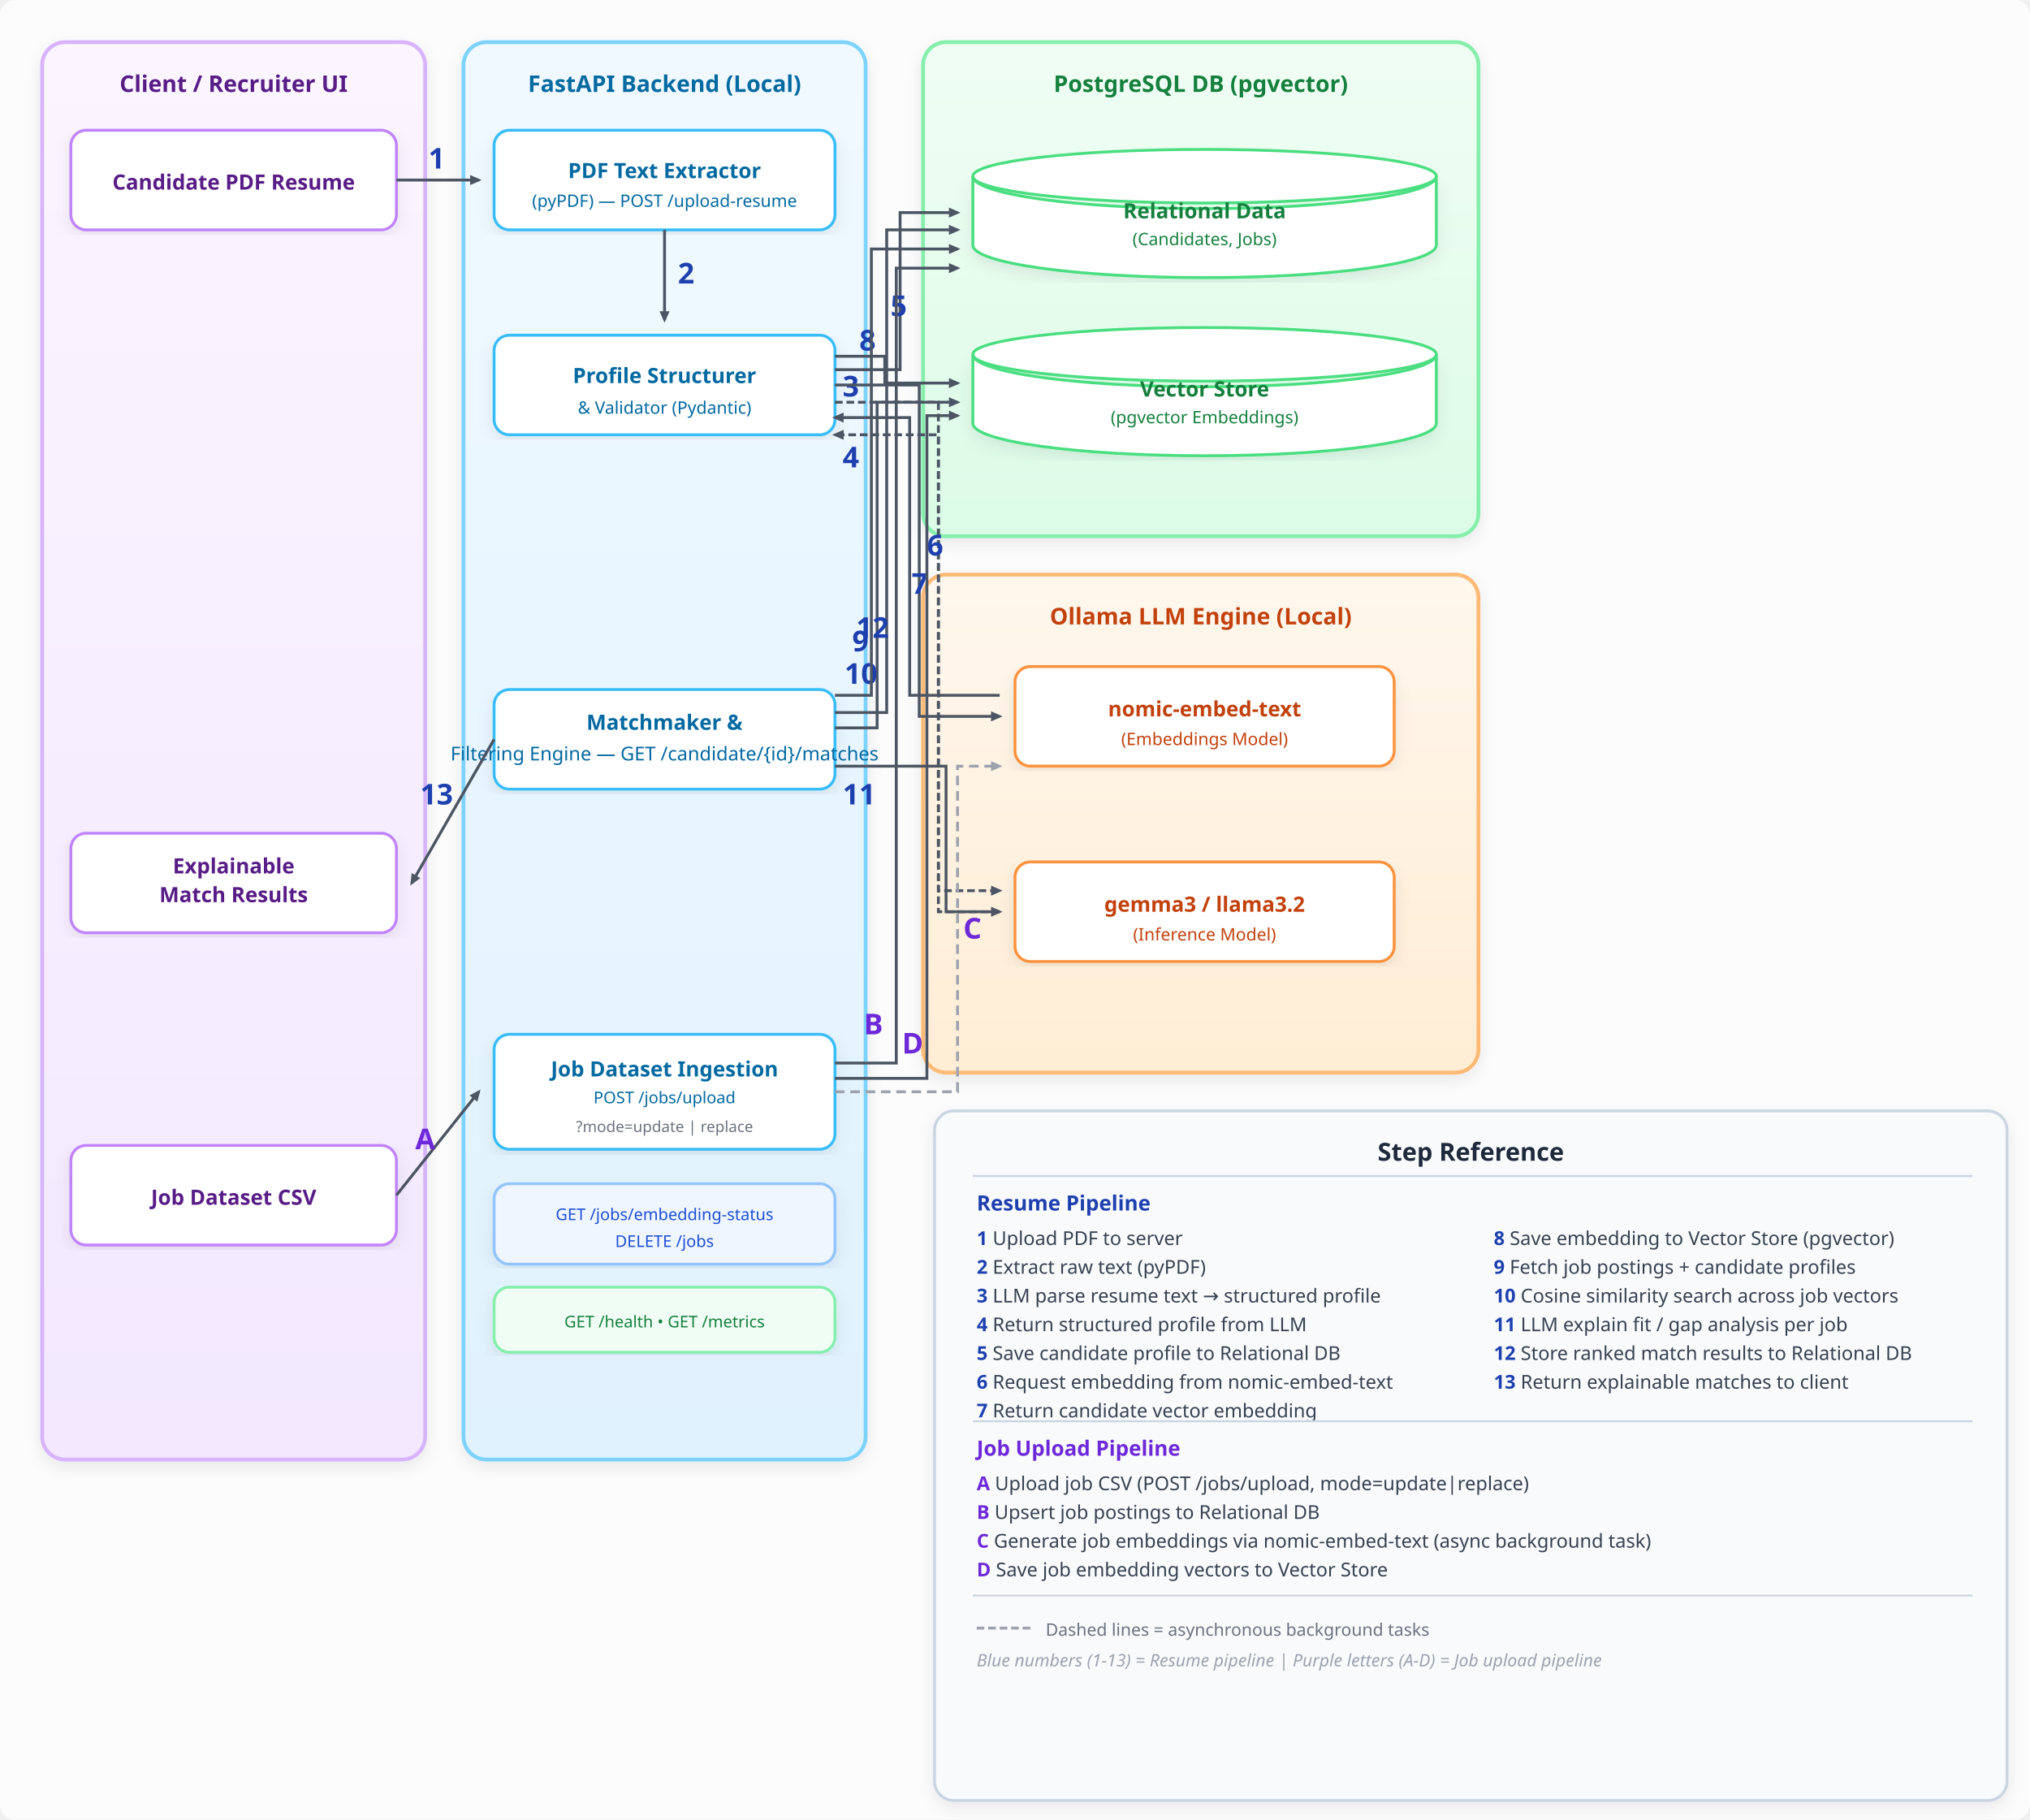
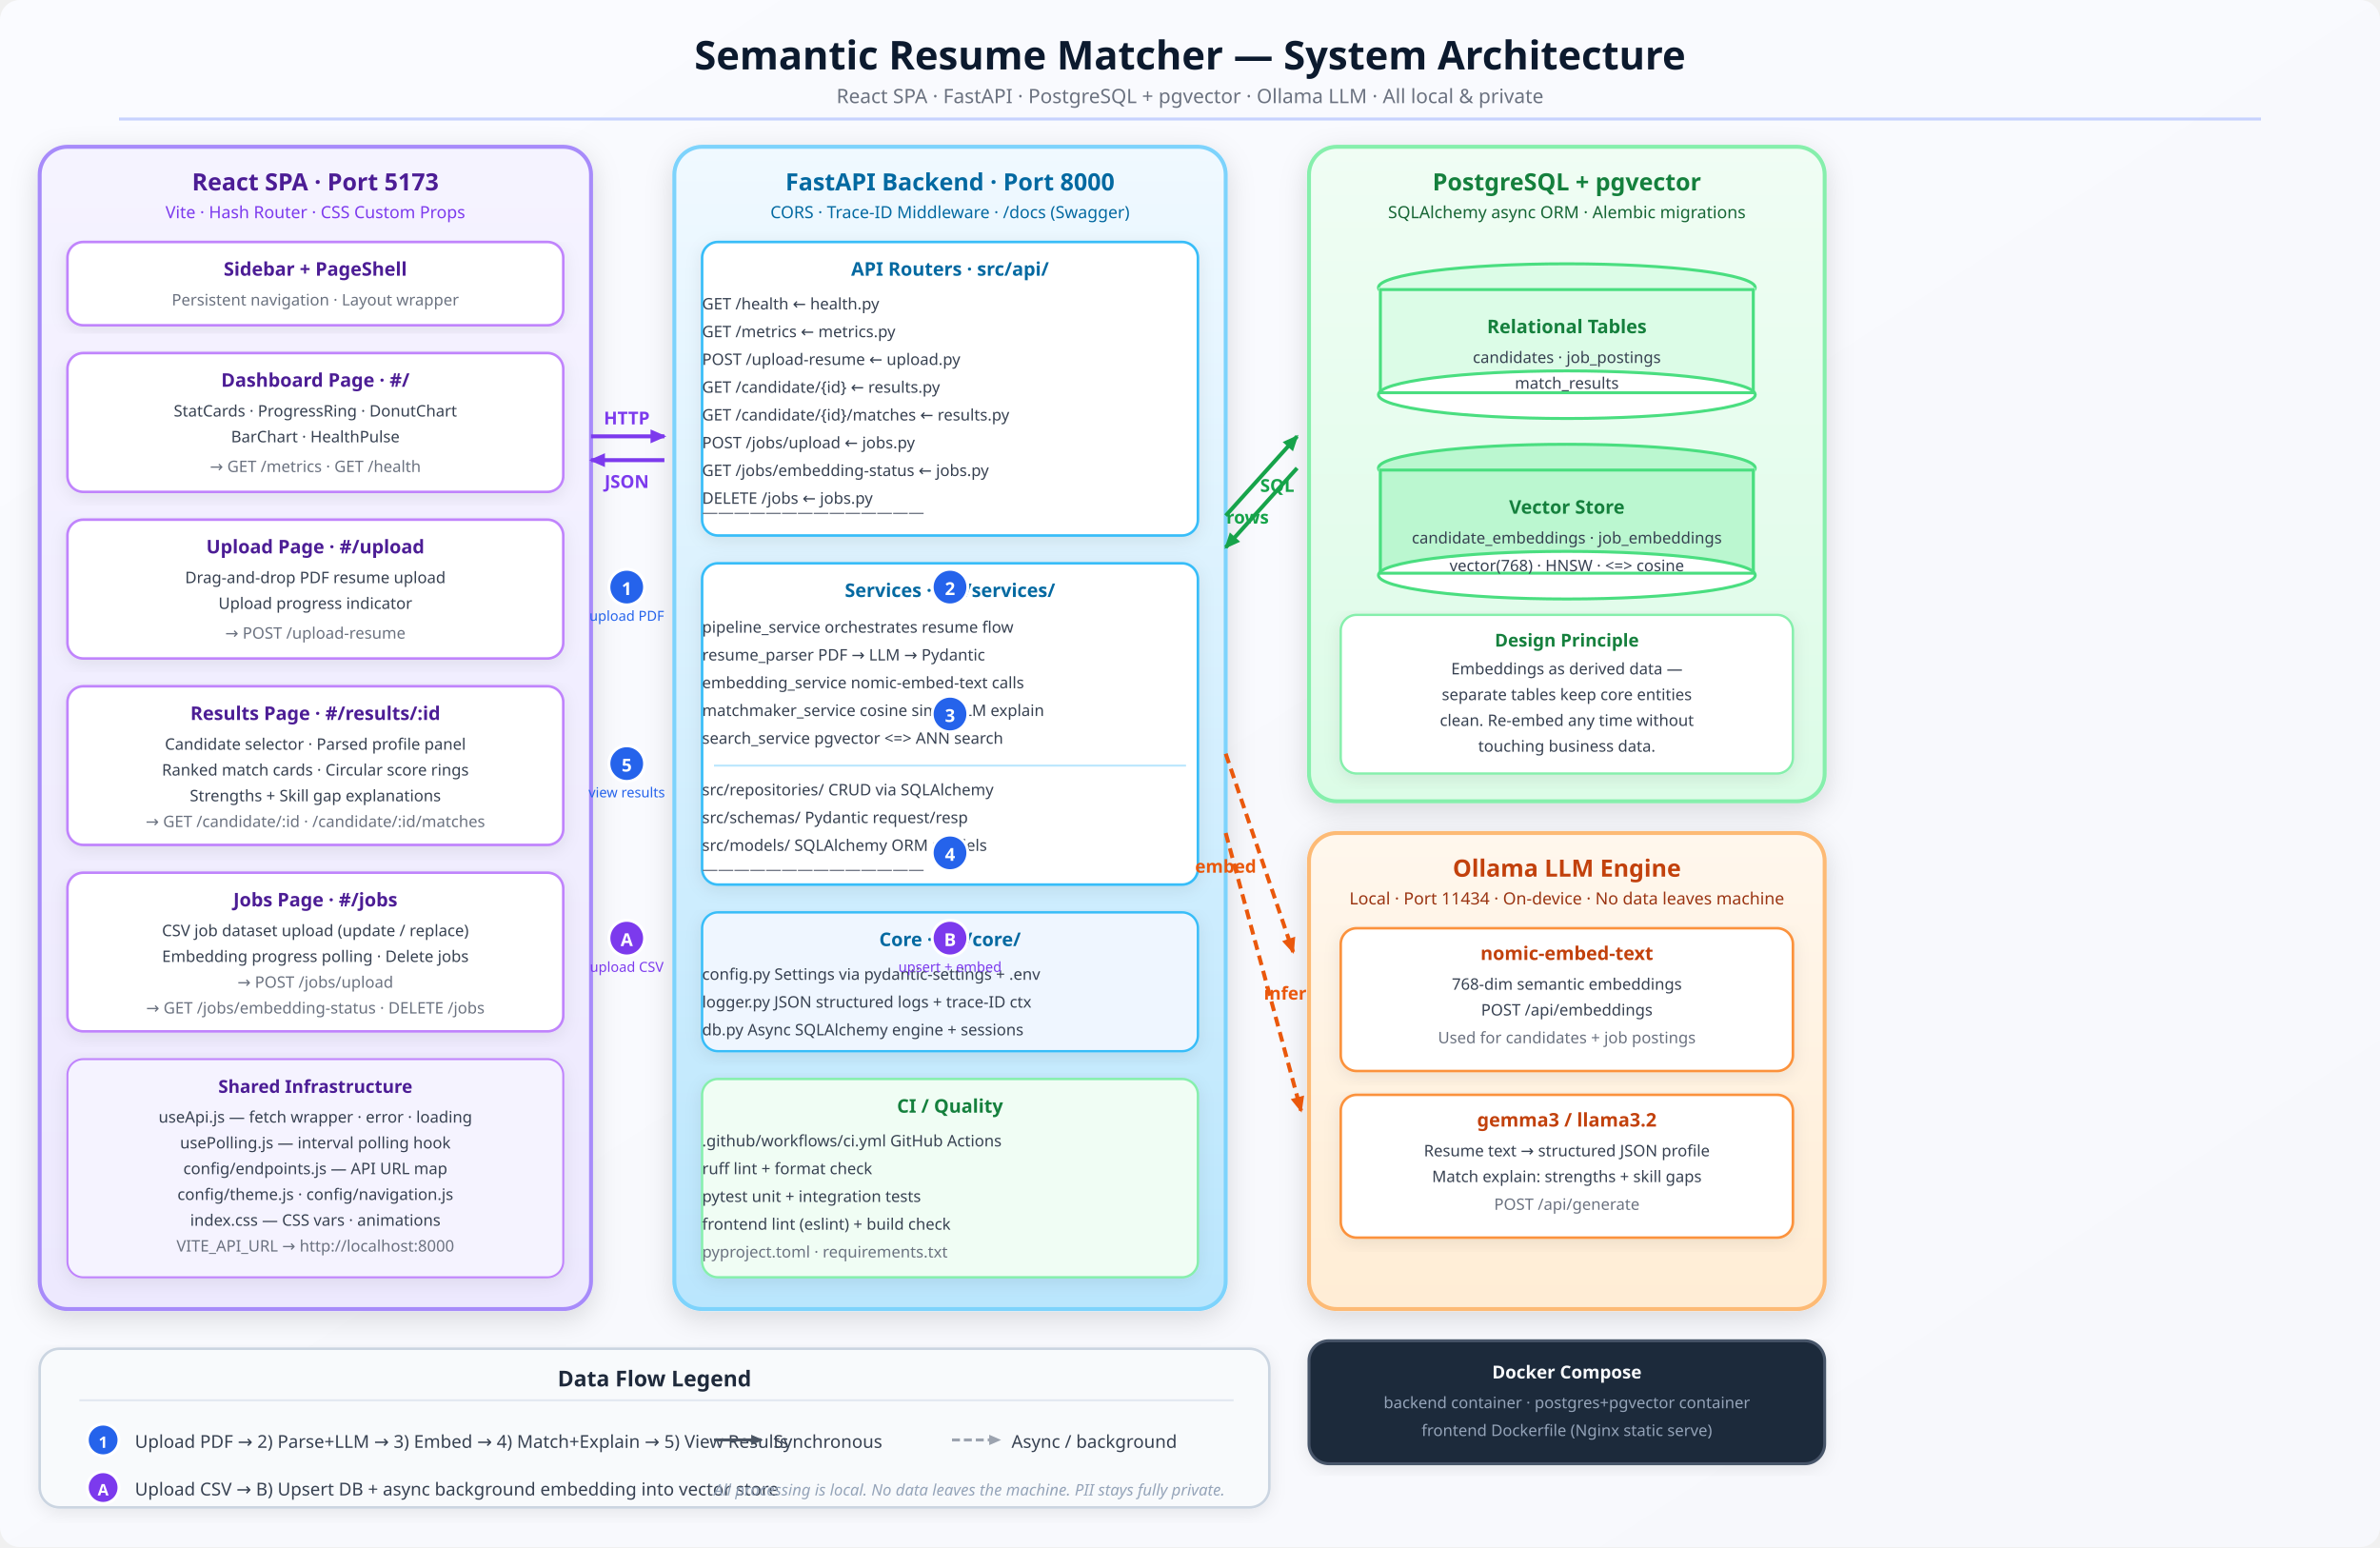
- <svg xmlns="http://www.w3.org/2000/svg" viewBox="0 0 1060 950" width="100%" height="100%">
+ <svg xmlns="http://www.w3.org/2000/svg" viewBox="0 0 1200 780" width="100%" height="100%">
  <defs>
-     <filter id="shadow" x="-5%" y="-5%" width="110%" height="110%">
-       <feDropShadow dx="0" dy="3" stdDeviation="4" flood-color="#000000" flood-opacity="0.08" />
+     <filter id="shadow" x="-5%" y="-5%" width="115%" height="115%">
+       <feDropShadow dx="0" dy="2" stdDeviation="4" flood-color="#000000" flood-opacity="0.08" />
    </filter>
-     <linearGradient id="gradient-client" x1="0" y1="0" x2="0" y2="1">
-       <stop offset="0%" stop-color="#FAF5FF" />
-       <stop offset="100%" stop-color="#F3E8FF" />
-     </linearGradient>
-     <linearGradient id="gradient-app" x1="0" y1="0" x2="0" y2="1">
+     <filter id="shadow-lg" x="-8%" y="-8%" width="120%" height="120%">
+       <feDropShadow dx="0" dy="4" stdDeviation="7" flood-color="#000000" flood-opacity="0.13" />
+     </filter>
+     <linearGradient id="grad-fe" x1="0" y1="0" x2="0" y2="1">
+       <stop offset="0%" stop-color="#F5F3FF" />
+       <stop offset="100%" stop-color="#EDE9FE" />
+     </linearGradient>
+     <linearGradient id="grad-be" x1="0" y1="0" x2="0" y2="1">
      <stop offset="0%" stop-color="#F0F9FF" />
-       <stop offset="100%" stop-color="#E0F2FE" />
-     </linearGradient>
-     <linearGradient id="gradient-db" x1="0" y1="0" x2="0" y2="1">
+       <stop offset="100%" stop-color="#BAE6FD" />
+     </linearGradient>
+     <linearGradient id="grad-db" x1="0" y1="0" x2="0" y2="1">
      <stop offset="0%" stop-color="#F0FDF4" />
      <stop offset="100%" stop-color="#DCFCE7" />
    </linearGradient>
-     <linearGradient id="gradient-ai" x1="0" y1="0" x2="0" y2="1">
+     <linearGradient id="grad-llm" x1="0" y1="0" x2="0" y2="1">
      <stop offset="0%" stop-color="#FFF7ED" />
      <stop offset="100%" stop-color="#FFEDD5" />
    </linearGradient>
-     <marker id="arrow" viewBox="0 0 10 10" refX="6" refY="5" markerWidth="5" markerHeight="5" orient="auto-start-reverse">
+     <linearGradient id="grad-ci" x1="0" y1="0" x2="0" y2="1">
+       <stop offset="0%" stop-color="#F8FAFC" />
+       <stop offset="100%" stop-color="#F1F5F9" />
+     </linearGradient>
+     <linearGradient id="grad-bg" x1="0" y1="0" x2="1" y2="1">
+       <stop offset="0%" stop-color="#FAFBFF" />
+       <stop offset="100%" stop-color="#F7F8FC" />
+     </linearGradient>
+     <marker id="arrow" viewBox="0 0 10 10" refX="7" refY="5" markerWidth="5" markerHeight="5" orient="auto-start-reverse">
      <path d="M 0 1.5 L 8 5 L 0 8.5 z" fill="#4B5563" />
    </marker>
-     <marker id="arrow-dashed" viewBox="0 0 10 10" refX="6" refY="5" markerWidth="5" markerHeight="5" orient="auto-start-reverse">
+     <marker id="arrow-purple" viewBox="0 0 10 10" refX="7" refY="5" markerWidth="5" markerHeight="5" orient="auto-start-reverse">
+       <path d="M 0 1.5 L 8 5 L 0 8.5 z" fill="#7C3AED" />
+     </marker>
+     <marker id="arrow-blue" viewBox="0 0 10 10" refX="7" refY="5" markerWidth="5" markerHeight="5" orient="auto-start-reverse">
+       <path d="M 0 1.5 L 8 5 L 0 8.5 z" fill="#2563EB" />
+     </marker>
+     <marker id="arrow-green" viewBox="0 0 10 10" refX="7" refY="5" markerWidth="5" markerHeight="5" orient="auto-start-reverse">
+       <path d="M 0 1.5 L 8 5 L 0 8.5 z" fill="#16A34A" />
+     </marker>
+     <marker id="arrow-orange" viewBox="0 0 10 10" refX="7" refY="5" markerWidth="5" markerHeight="5" orient="auto-start-reverse">
+       <path d="M 0 1.5 L 8 5 L 0 8.5 z" fill="#EA580C" />
+     </marker>
+     <marker id="arrow-dashed" viewBox="0 0 10 10" refX="7" refY="5" markerWidth="5" markerHeight="5" orient="auto-start-reverse">
      <path d="M 0 1.5 L 8 5 L 0 8.5 z" fill="#9CA3AF" />
    </marker>
  </defs>
-   <rect width="1060" height="950" fill="#FCFCFD" rx="8" />
-   <rect x="22" y="22" width="200" height="740" rx="12" fill="url(#gradient-client)" stroke="#D8B4FE" stroke-width="2" filter="url(#shadow)" />
-   <text x="122" y="48" text-anchor="middle" font-family="system-ui,sans-serif" font-size="12" font-weight="bold" fill="#581C87">Client / Recruiter UI</text>
-   <rect x="37" y="68" width="170" height="52" rx="8" fill="#FFFFFF" stroke="#C084FC" stroke-width="1.5" filter="url(#shadow)" />
-   <text x="122" y="99" text-anchor="middle" font-family="system-ui,sans-serif" font-size="11" font-weight="bold" fill="#581C87">Candidate PDF Resume</text>
-   <rect x="37" y="435" width="170" height="52" rx="8" fill="#FFFFFF" stroke="#C084FC" stroke-width="1.5" filter="url(#shadow)" />
-   <text x="122" y="456" text-anchor="middle" font-family="system-ui,sans-serif" font-size="11" font-weight="bold" fill="#581C87">Explainable</text>
-   <text x="122" y="471" text-anchor="middle" font-family="system-ui,sans-serif" font-size="11" font-weight="bold" fill="#581C87">Match Results</text>
-   <rect x="37" y="598" width="170" height="52" rx="8" fill="#FFFFFF" stroke="#C084FC" stroke-width="1.5" filter="url(#shadow)" />
-   <text x="122" y="629" text-anchor="middle" font-family="system-ui,sans-serif" font-size="11" font-weight="bold" fill="#581C87">Job Dataset CSV</text>
-   <rect x="242" y="22" width="210" height="740" rx="12" fill="url(#gradient-app)" stroke="#7DD3FC" stroke-width="2" filter="url(#shadow)" />
-   <text x="347" y="48" text-anchor="middle" font-family="system-ui,sans-serif" font-size="12" font-weight="bold" fill="#0369A1">FastAPI Backend (Local)</text>
-   <rect x="258" y="68" width="178" height="52" rx="8" fill="#FFFFFF" stroke="#38BDF8" stroke-width="1.5" filter="url(#shadow)" />
-   <text x="347" y="93" text-anchor="middle" font-family="system-ui,sans-serif" font-size="11" font-weight="bold" fill="#0369A1">PDF Text Extractor</text>
-   <text x="347" y="108" text-anchor="middle" font-family="system-ui,sans-serif" font-size="9" fill="#0369A1">(pyPDF)  —  POST /upload-resume</text>
-   <rect x="258" y="175" width="178" height="52" rx="8" fill="#FFFFFF" stroke="#38BDF8" stroke-width="1.5" filter="url(#shadow)" />
-   <text x="347" y="200" text-anchor="middle" font-family="system-ui,sans-serif" font-size="11" font-weight="bold" fill="#0369A1">Profile Structurer</text>
-   <text x="347" y="216" text-anchor="middle" font-family="system-ui,sans-serif" font-size="9" fill="#0369A1">&amp; Validator (Pydantic)</text>
-   <rect x="258" y="360" width="178" height="52" rx="8" fill="#FFFFFF" stroke="#38BDF8" stroke-width="1.5" filter="url(#shadow)" />
-   <text x="347" y="381" text-anchor="middle" font-family="system-ui,sans-serif" font-size="11" font-weight="bold" fill="#0369A1">Matchmaker &amp;</text>
-   <text x="347" y="397" text-anchor="middle" font-family="system-ui,sans-serif" font-size="10" fill="#0369A1">Filtering Engine  —  GET /candidate/{id}/matches</text>
-   <rect x="258" y="540" width="178" height="60" rx="8" fill="#FFFFFF" stroke="#38BDF8" stroke-width="1.5" filter="url(#shadow)" />
-   <text x="347" y="562" text-anchor="middle" font-family="system-ui,sans-serif" font-size="11" font-weight="bold" fill="#0369A1">Job Dataset Ingestion</text>
-   <text x="347" y="576" text-anchor="middle" font-family="system-ui,sans-serif" font-size="8.5" fill="#0369A1">POST /jobs/upload</text>
-   <text x="347" y="591" text-anchor="middle" font-family="system-ui,sans-serif" font-size="8" fill="#6B7280">?mode=update | replace</text>
-   <rect x="258" y="618" width="178" height="42" rx="8" fill="#EFF6FF" stroke="#93C5FD" stroke-width="1.5" filter="url(#shadow)" />
-   <text x="347" y="637" text-anchor="middle" font-family="system-ui,sans-serif" font-size="8.5" fill="#1D4ED8">GET /jobs/embedding-status</text>
-   <text x="347" y="651" text-anchor="middle" font-family="system-ui,sans-serif" font-size="8.5" fill="#1D4ED8">DELETE /jobs</text>
-   <rect x="258" y="672" width="178" height="34" rx="8" fill="#F0FDF4" stroke="#86EFAC" stroke-width="1.5" filter="url(#shadow)" />
-   <text x="347" y="693" text-anchor="middle" font-family="system-ui,sans-serif" font-size="8.5" fill="#15803D">GET /health  •  GET /metrics</text>
-   <rect x="482" y="22" width="290" height="258" rx="12" fill="url(#gradient-db)" stroke="#86EFAC" stroke-width="2" filter="url(#shadow)" />
-   <text x="627" y="48" text-anchor="middle" font-family="system-ui,sans-serif" font-size="12" font-weight="bold" fill="#15803D">PostgreSQL DB (pgvector)</text>
-   <path d="M508,92 A100,14 0 0,0 750,92 L750,128 A100,14 0 0,1 508,128 Z" fill="#FFFFFF" stroke="#4ADE80" stroke-width="1.5" filter="url(#shadow)" />
-   <ellipse cx="629" cy="92" rx="121" ry="14" fill="#FFFFFF" stroke="#4ADE80" stroke-width="1.5" />
-   <text x="629" y="114" text-anchor="middle" font-family="system-ui,sans-serif" font-size="11" font-weight="bold" fill="#15803D">Relational Data</text>
-   <text x="629" y="128" text-anchor="middle" font-family="system-ui,sans-serif" font-size="9" fill="#15803D">(Candidates, Jobs)</text>
-   <path d="M508,185 A100,14 0 0,0 750,185 L750,221 A100,14 0 0,1 508,221 Z" fill="#FFFFFF" stroke="#4ADE80" stroke-width="1.5" filter="url(#shadow)" />
-   <ellipse cx="629" cy="185" rx="121" ry="14" fill="#FFFFFF" stroke="#4ADE80" stroke-width="1.5" />
-   <text x="629" y="207" text-anchor="middle" font-family="system-ui,sans-serif" font-size="11" font-weight="bold" fill="#15803D">Vector Store</text>
-   <text x="629" y="221" text-anchor="middle" font-family="system-ui,sans-serif" font-size="9" fill="#15803D">(pgvector Embeddings)</text>
-   <rect x="482" y="300" width="290" height="260" rx="12" fill="url(#gradient-ai)" stroke="#FDBA74" stroke-width="2" filter="url(#shadow)" />
-   <text x="627" y="326" text-anchor="middle" font-family="system-ui,sans-serif" font-size="12" font-weight="bold" fill="#C2410C">Ollama LLM Engine (Local)</text>
-   <rect x="530" y="348" width="198" height="52" rx="8" fill="#FFFFFF" stroke="#FB923C" stroke-width="1.5" filter="url(#shadow)" />
-   <text x="629" y="374" text-anchor="middle" font-family="system-ui,sans-serif" font-size="11" font-weight="bold" fill="#C2410C">nomic-embed-text</text>
-   <text x="629" y="389" text-anchor="middle" font-family="system-ui,sans-serif" font-size="9" fill="#C2410C">(Embeddings Model)</text>
-   <rect x="530" y="450" width="198" height="52" rx="8" fill="#FFFFFF" stroke="#FB923C" stroke-width="1.5" filter="url(#shadow)" />
-   <text x="629" y="476" text-anchor="middle" font-family="system-ui,sans-serif" font-size="11" font-weight="bold" fill="#C2410C">gemma3 / llama3.2</text>
-   <text x="629" y="491" text-anchor="middle" font-family="system-ui,sans-serif" font-size="9" fill="#C2410C">(Inference Model)</text>
-   <path d="M207,94 L250,94" fill="none" stroke="#4B5563" stroke-width="1.5" marker-end="url(#arrow)" />
-   <text x="228" y="88" text-anchor="middle" font-family="system-ui,sans-serif" font-size="15" font-weight="bold" fill="#1E40AF">1</text>
-   <path d="M347,120 L347,167" fill="none" stroke="#4B5563" stroke-width="1.5" marker-end="url(#arrow)" />
-   <text x="354" y="148" text-anchor="start" font-family="system-ui,sans-serif" font-size="15" font-weight="bold" fill="#1E40AF">2</text>
-   <path d="M436,210 L490,210 L490,465 L522,465" fill="none" stroke="#4B5563" stroke-width="1.5" stroke-dasharray="4,2" marker-end="url(#arrow)" />
-   <text x="440" y="207" text-anchor="start" font-family="system-ui,sans-serif" font-size="15" font-weight="bold" fill="#1E40AF">3</text>
-   <path d="M522,476 L490,476 L490,227 L436,227" fill="none" stroke="#4B5563" stroke-width="1.5" stroke-dasharray="4,2" marker-end="url(#arrow)" />
-   <text x="440" y="244" text-anchor="start" font-family="system-ui,sans-serif" font-size="15" font-weight="bold" fill="#1E40AF">4</text>
-   <path d="M436,193 L470,193 L470,111 L500,111" fill="none" stroke="#4B5563" stroke-width="1.5" marker-end="url(#arrow)" />
-   <text x="465" y="165" text-anchor="start" font-family="system-ui,sans-serif" font-size="15" font-weight="bold" fill="#1E40AF">5</text>
-   <path d="M436,201 L480,201 L480,374 L522,374" fill="none" stroke="#4B5563" stroke-width="1.5" marker-end="url(#arrow)" />
-   <text x="484" y="290" text-anchor="start" font-family="system-ui,sans-serif" font-size="15" font-weight="bold" fill="#1E40AF">6</text>
-   <path d="M522,363 L475,363 L475,218 L436,218" fill="none" stroke="#4B5563" stroke-width="1.5" marker-end="url(#arrow)" />
-   <text x="476" y="310" text-anchor="start" font-family="system-ui,sans-serif" font-size="15" font-weight="bold" fill="#1E40AF">7</text>
-   <path d="M436,186 L462,186 L462,200 L500,200" fill="none" stroke="#4B5563" stroke-width="1.5" marker-end="url(#arrow)" />
-   <text x="453" y="183" text-anchor="middle" font-family="system-ui,sans-serif" font-size="15" font-weight="bold" fill="#1E40AF">8</text>
-   <path d="M436,372 L463,372 L463,120 L500,120" fill="none" stroke="#4B5563" stroke-width="1.5" marker-end="url(#arrow)" />
-   <text x="445" y="340" text-anchor="start" font-family="system-ui,sans-serif" font-size="15" font-weight="bold" fill="#1E40AF">9</text>
-   <path d="M436,380 L458,380 L458,210 L500,210" fill="none" stroke="#4B5563" stroke-width="1.5" marker-end="url(#arrow)" />
-   <text x="441" y="357" text-anchor="start" font-family="system-ui,sans-serif" font-size="15" font-weight="bold" fill="#1E40AF">10</text>
-   <path d="M436,400 L494,400 L494,476 L522,476" fill="none" stroke="#4B5563" stroke-width="1.5" marker-end="url(#arrow)" />
-   <text x="440" y="420" text-anchor="start" font-family="system-ui,sans-serif" font-size="15" font-weight="bold" fill="#1E40AF">11</text>
-   <path d="M436,363 L455,363 L455,130 L500,130" fill="none" stroke="#4B5563" stroke-width="1.5" marker-end="url(#arrow)" />
-   <text x="447" y="333" text-anchor="start" font-family="system-ui,sans-serif" font-size="15" font-weight="bold" fill="#1E40AF">12</text>
-   <path d="M258,386 L215,461" fill="none" stroke="#4B5563" stroke-width="1.5" marker-end="url(#arrow)" />
-   <text x="228" y="420" text-anchor="middle" font-family="system-ui,sans-serif" font-size="15" font-weight="bold" fill="#1E40AF">13</text>
-   <path d="M207,624 L250,570" fill="none" stroke="#4B5563" stroke-width="1.5" marker-end="url(#arrow)" />
-   <text x="222" y="600" text-anchor="middle" font-family="system-ui,sans-serif" font-size="15" font-weight="bold" fill="#6D28D9">A</text>
-   <path d="M436,555 L468,555 L468,140 L500,140" fill="none" stroke="#4B5563" stroke-width="1.5" marker-end="url(#arrow)" />
-   <text x="451" y="540" text-anchor="start" font-family="system-ui,sans-serif" font-size="15" font-weight="bold" fill="#6D28D9">B</text>
-   <path d="M436,570 L500,570 L500,400 L522,400" fill="none" stroke="#9CA3AF" stroke-width="1.5" stroke-dasharray="5,3" marker-end="url(#arrow-dashed)" />
-   <text x="503" y="490" text-anchor="start" font-family="system-ui,sans-serif" font-size="15" font-weight="bold" fill="#6D28D9">C</text>
-   <path d="M436,563 L484,563 L484,217 L500,217" fill="none" stroke="#4B5563" stroke-width="1.5" marker-end="url(#arrow)" />
-   <text x="471" y="550" text-anchor="start" font-family="system-ui,sans-serif" font-size="15" font-weight="bold" fill="#6D28D9">D</text>
-   <rect x="488" y="580" width="560" height="360" rx="10" fill="#F8FAFC" stroke="#CBD5E1" stroke-width="1.5" filter="url(#shadow)" />
-   <text x="768" y="606" text-anchor="middle" font-family="system-ui,sans-serif" font-size="13" font-weight="bold" fill="#1E293B">Step Reference</text>
-   <line x1="508" y1="614" x2="1030" y2="614" stroke="#CBD5E1" stroke-width="1" />
-   <text x="510" y="632" font-family="system-ui,sans-serif" font-size="11" font-weight="bold" fill="#1E40AF">Resume Pipeline</text>
-   <text x="510" y="650" font-family="system-ui,sans-serif" font-size="10" fill="#374151">
-     <tspan font-weight="bold" fill="#1E40AF">1</tspan>  Upload PDF to server</text>
-   <text x="510" y="665" font-family="system-ui,sans-serif" font-size="10" fill="#374151">
-     <tspan font-weight="bold" fill="#1E40AF">2</tspan>  Extract raw text (pyPDF)</text>
-   <text x="510" y="680" font-family="system-ui,sans-serif" font-size="10" fill="#374151">
-     <tspan font-weight="bold" fill="#1E40AF">3</tspan>  LLM parse resume text → structured profile</text>
-   <text x="510" y="695" font-family="system-ui,sans-serif" font-size="10" fill="#374151">
-     <tspan font-weight="bold" fill="#1E40AF">4</tspan>  Return structured profile from LLM</text>
-   <text x="510" y="710" font-family="system-ui,sans-serif" font-size="10" fill="#374151">
-     <tspan font-weight="bold" fill="#1E40AF">5</tspan>  Save candidate profile to Relational DB</text>
-   <text x="510" y="725" font-family="system-ui,sans-serif" font-size="10" fill="#374151">
-     <tspan font-weight="bold" fill="#1E40AF">6</tspan>  Request embedding from nomic-embed-text</text>
-   <text x="510" y="740" font-family="system-ui,sans-serif" font-size="10" fill="#374151">
-     <tspan font-weight="bold" fill="#1E40AF">7</tspan>  Return candidate vector embedding</text>
-   <text x="780" y="650" font-family="system-ui,sans-serif" font-size="10" fill="#374151">
-     <tspan font-weight="bold" fill="#1E40AF">8</tspan>  Save embedding to Vector Store (pgvector)</text>
-   <text x="780" y="665" font-family="system-ui,sans-serif" font-size="10" fill="#374151">
-     <tspan font-weight="bold" fill="#1E40AF">9</tspan>  Fetch job postings + candidate profiles</text>
-   <text x="780" y="680" font-family="system-ui,sans-serif" font-size="10" fill="#374151">
-     <tspan font-weight="bold" fill="#1E40AF">10</tspan>  Cosine similarity search across job vectors</text>
-   <text x="780" y="695" font-family="system-ui,sans-serif" font-size="10" fill="#374151">
-     <tspan font-weight="bold" fill="#1E40AF">11</tspan>  LLM explain fit / gap analysis per job</text>
-   <text x="780" y="710" font-family="system-ui,sans-serif" font-size="10" fill="#374151">
-     <tspan font-weight="bold" fill="#1E40AF">12</tspan>  Store ranked match results to Relational DB</text>
-   <text x="780" y="725" font-family="system-ui,sans-serif" font-size="10" fill="#374151">
-     <tspan font-weight="bold" fill="#1E40AF">13</tspan>  Return explainable matches to client</text>
-   <line x1="508" y1="742" x2="1030" y2="742" stroke="#CBD5E1" stroke-width="1" />
-   <text x="510" y="760" font-family="system-ui,sans-serif" font-size="11" font-weight="bold" fill="#6D28D9">Job Upload Pipeline</text>
-   <text x="510" y="778" font-family="system-ui,sans-serif" font-size="10" fill="#374151">
-     <tspan font-weight="bold" fill="#6D28D9">A</tspan>  Upload job CSV (POST /jobs/upload, mode=update|replace)</text>
-   <text x="510" y="793" font-family="system-ui,sans-serif" font-size="10" fill="#374151">
-     <tspan font-weight="bold" fill="#6D28D9">B</tspan>  Upsert job postings to Relational DB</text>
-   <text x="510" y="808" font-family="system-ui,sans-serif" font-size="10" fill="#374151">
-     <tspan font-weight="bold" fill="#6D28D9">C</tspan>  Generate job embeddings via nomic-embed-text (async background task)</text>
-   <text x="510" y="823" font-family="system-ui,sans-serif" font-size="10" fill="#374151">
-     <tspan font-weight="bold" fill="#6D28D9">D</tspan>  Save job embedding vectors to Vector Store</text>
-   <line x1="508" y1="833" x2="1030" y2="833" stroke="#CBD5E1" stroke-width="1" />
-   <line x1="510" y1="850" x2="540" y2="850" stroke="#9CA3AF" stroke-width="1.5" stroke-dasharray="4,2" />
-   <text x="546" y="854" font-family="system-ui,sans-serif" font-size="9" fill="#6B7280">Dashed lines = asynchronous background tasks</text>
-   <text x="510" y="870" font-family="system-ui,sans-serif" font-size="9" font-style="italic" fill="#9CA3AF">Blue numbers (1-13) = Resume pipeline  |  Purple letters (A-D) = Job upload pipeline</text>
+   <rect width="1200" height="780" fill="url(#grad-bg)" rx="10" />
+   <text x="600" y="35" text-anchor="middle" font-family="system-ui,sans-serif" font-size="20" font-weight="bold" fill="#0C1A2E">Semantic Resume Matcher — System Architecture</text>
+   <text x="600" y="52" text-anchor="middle" font-family="system-ui,sans-serif" font-size="10" fill="#6B7280">React SPA  ·  FastAPI  ·  PostgreSQL + pgvector  ·  Ollama LLM  ·  All local &amp; private</text>
+   <line x1="60" y1="60" x2="1140" y2="60" stroke="#C7D2FE" stroke-width="1.5" />
+   <rect x="20" y="74" width="278" height="586" rx="14" fill="url(#grad-fe)" stroke="#A78BFA" stroke-width="2" filter="url(#shadow-lg)" />
+   <text x="159" y="96" text-anchor="middle" font-family="system-ui,sans-serif" font-size="12" font-weight="bold" fill="#4C1D95">React SPA  ·  Port 5173</text>
+   <text x="159" y="110" text-anchor="middle" font-family="system-ui,sans-serif" font-size="8.5" fill="#7C3AED">Vite · Hash Router · CSS Custom Props</text>
+   <rect x="34" y="122" width="250" height="42" rx="8" fill="#FFFFFF" stroke="#C084FC" stroke-width="1.3" filter="url(#shadow)" />
+   <text x="159" y="139" text-anchor="middle" font-family="system-ui,sans-serif" font-size="9.5" font-weight="bold" fill="#4C1D95">Sidebar + PageShell</text>
+   <text x="159" y="154" text-anchor="middle" font-family="system-ui,sans-serif" font-size="8" fill="#6B7280">Persistent navigation · Layout wrapper</text>
+   <rect x="34" y="178" width="250" height="70" rx="8" fill="#FFFFFF" stroke="#C084FC" stroke-width="1.3" filter="url(#shadow)" />
+   <text x="159" y="195" text-anchor="middle" font-family="system-ui,sans-serif" font-size="9.5" font-weight="bold" fill="#4C1D95">Dashboard Page  ·  #/</text>
+   <text x="159" y="210" text-anchor="middle" font-family="system-ui,sans-serif" font-size="8" fill="#374151">StatCards · ProgressRing · DonutChart</text>
+   <text x="159" y="223" text-anchor="middle" font-family="system-ui,sans-serif" font-size="8" fill="#374151">BarChart · HealthPulse</text>
+   <text x="159" y="238" text-anchor="middle" font-family="system-ui,sans-serif" font-size="8" fill="#6B7280">→ GET /metrics  ·  GET /health</text>
+   <rect x="34" y="262" width="250" height="70" rx="8" fill="#FFFFFF" stroke="#C084FC" stroke-width="1.3" filter="url(#shadow)" />
+   <text x="159" y="279" text-anchor="middle" font-family="system-ui,sans-serif" font-size="9.5" font-weight="bold" fill="#4C1D95">Upload Page  ·  #/upload</text>
+   <text x="159" y="294" text-anchor="middle" font-family="system-ui,sans-serif" font-size="8" fill="#374151">Drag-and-drop PDF resume upload</text>
+   <text x="159" y="307" text-anchor="middle" font-family="system-ui,sans-serif" font-size="8" fill="#374151">Upload progress indicator</text>
+   <text x="159" y="322" text-anchor="middle" font-family="system-ui,sans-serif" font-size="8" fill="#6B7280">→ POST /upload-resume</text>
+   <rect x="34" y="346" width="250" height="80" rx="8" fill="#FFFFFF" stroke="#C084FC" stroke-width="1.3" filter="url(#shadow)" />
+   <text x="159" y="363" text-anchor="middle" font-family="system-ui,sans-serif" font-size="9.5" font-weight="bold" fill="#4C1D95">Results Page  ·  #/results/:id</text>
+   <text x="159" y="378" text-anchor="middle" font-family="system-ui,sans-serif" font-size="8" fill="#374151">Candidate selector · Parsed profile panel</text>
+   <text x="159" y="391" text-anchor="middle" font-family="system-ui,sans-serif" font-size="8" fill="#374151">Ranked match cards · Circular score rings</text>
+   <text x="159" y="404" text-anchor="middle" font-family="system-ui,sans-serif" font-size="8" fill="#374151">Strengths + Skill gap explanations</text>
+   <text x="159" y="417" text-anchor="middle" font-family="system-ui,sans-serif" font-size="8" fill="#6B7280">→ GET /candidate/:id  ·  /candidate/:id/matches</text>
+   <rect x="34" y="440" width="250" height="80" rx="8" fill="#FFFFFF" stroke="#C084FC" stroke-width="1.3" filter="url(#shadow)" />
+   <text x="159" y="457" text-anchor="middle" font-family="system-ui,sans-serif" font-size="9.5" font-weight="bold" fill="#4C1D95">Jobs Page  ·  #/jobs</text>
+   <text x="159" y="472" text-anchor="middle" font-family="system-ui,sans-serif" font-size="8" fill="#374151">CSV job dataset upload (update / replace)</text>
+   <text x="159" y="485" text-anchor="middle" font-family="system-ui,sans-serif" font-size="8" fill="#374151">Embedding progress polling · Delete jobs</text>
+   <text x="159" y="498" text-anchor="middle" font-family="system-ui,sans-serif" font-size="8" fill="#6B7280">→ POST /jobs/upload</text>
+   <text x="159" y="511" text-anchor="middle" font-family="system-ui,sans-serif" font-size="8" fill="#6B7280">→ GET /jobs/embedding-status  ·  DELETE /jobs</text>
+   <rect x="34" y="534" width="250" height="110" rx="8" fill="#F5F3FF" stroke="#C084FC" stroke-width="1" filter="url(#shadow)" />
+   <text x="159" y="551" text-anchor="middle" font-family="system-ui,sans-serif" font-size="9" font-weight="bold" fill="#4C1D95">Shared Infrastructure</text>
+   <text x="159" y="566" text-anchor="middle" font-family="system-ui,sans-serif" font-size="8" fill="#374151">useApi.js  —  fetch wrapper · error · loading</text>
+   <text x="159" y="579" text-anchor="middle" font-family="system-ui,sans-serif" font-size="8" fill="#374151">usePolling.js  —  interval polling hook</text>
+   <text x="159" y="592" text-anchor="middle" font-family="system-ui,sans-serif" font-size="8" fill="#374151">config/endpoints.js  —  API URL map</text>
+   <text x="159" y="605" text-anchor="middle" font-family="system-ui,sans-serif" font-size="8" fill="#374151">config/theme.js  ·  config/navigation.js</text>
+   <text x="159" y="618" text-anchor="middle" font-family="system-ui,sans-serif" font-size="8" fill="#374151">index.css  —  CSS vars · animations</text>
+   <text x="159" y="631" text-anchor="middle" font-family="system-ui,sans-serif" font-size="8" fill="#6B7280">VITE_API_URL → http://localhost:8000</text>
+   <rect x="340" y="74" width="278" height="586" rx="14" fill="url(#grad-be)" stroke="#7DD3FC" stroke-width="2" filter="url(#shadow-lg)" />
+   <text x="479" y="96" text-anchor="middle" font-family="system-ui,sans-serif" font-size="12" font-weight="bold" fill="#0369A1">FastAPI Backend  ·  Port 8000</text>
+   <text x="479" y="110" text-anchor="middle" font-family="system-ui,sans-serif" font-size="8.5" fill="#0369A1">CORS · Trace-ID Middleware · /docs (Swagger)</text>
+   <rect x="354" y="122" width="250" height="148" rx="8" fill="#FFFFFF" stroke="#38BDF8" stroke-width="1.3" filter="url(#shadow)" />
+   <text x="479" y="139" text-anchor="middle" font-family="system-ui,sans-serif" font-size="9.5" font-weight="bold" fill="#0369A1">API Routers  ·  src/api/</text>
+   <text x="354" y="156" font-family="system-ui,sans-serif" font-size="8" fill="#374151">  GET /health                     ← health.py</text>
+   <text x="354" y="170" font-family="system-ui,sans-serif" font-size="8" fill="#374151">  GET /metrics                    ← metrics.py</text>
+   <text x="354" y="184" font-family="system-ui,sans-serif" font-size="8" fill="#374151">  POST /upload-resume             ← upload.py</text>
+   <text x="354" y="198" font-family="system-ui,sans-serif" font-size="8" fill="#374151">  GET /candidate/{id}             ← results.py</text>
+   <text x="354" y="212" font-family="system-ui,sans-serif" font-size="8" fill="#374151">  GET /candidate/{id}/matches     ← results.py</text>
+   <text x="354" y="226" font-family="system-ui,sans-serif" font-size="8" fill="#374151">  POST /jobs/upload               ← jobs.py</text>
+   <text x="354" y="240" font-family="system-ui,sans-serif" font-size="8" fill="#374151">  GET /jobs/embedding-status      ← jobs.py</text>
+   <text x="354" y="254" font-family="system-ui,sans-serif" font-size="8" fill="#374151">  DELETE /jobs                    ← jobs.py</text>
+   <text x="354" y="261" font-family="system-ui,sans-serif" font-size="8" fill="#6B7280">  ——————————————</text>
+   <rect x="354" y="284" width="250" height="162" rx="8" fill="#FFFFFF" stroke="#38BDF8" stroke-width="1.3" filter="url(#shadow)" />
+   <text x="479" y="301" text-anchor="middle" font-family="system-ui,sans-serif" font-size="9.5" font-weight="bold" fill="#0369A1">Services  ·  src/services/</text>
+   <text x="354" y="319" font-family="system-ui,sans-serif" font-size="8" fill="#374151">  pipeline_service      orchestrates resume flow</text>
+   <text x="354" y="333" font-family="system-ui,sans-serif" font-size="8" fill="#374151">  resume_parser         PDF → LLM → Pydantic</text>
+   <text x="354" y="347" font-family="system-ui,sans-serif" font-size="8" fill="#374151">  embedding_service     nomic-embed-text calls</text>
+   <text x="354" y="361" font-family="system-ui,sans-serif" font-size="8" fill="#374151">  matchmaker_service    cosine sim + LLM explain</text>
+   <text x="354" y="375" font-family="system-ui,sans-serif" font-size="8" fill="#374151">  search_service        pgvector &lt;=&gt; ANN search</text>
+   <line x1="360" y1="386" x2="598" y2="386" stroke="#BAE6FD" stroke-width="1" />
+   <text x="354" y="401" font-family="system-ui,sans-serif" font-size="8" fill="#374151">  src/repositories/     CRUD via SQLAlchemy</text>
+   <text x="354" y="415" font-family="system-ui,sans-serif" font-size="8" fill="#374151">  src/schemas/          Pydantic request/resp</text>
+   <text x="354" y="429" font-family="system-ui,sans-serif" font-size="8" fill="#374151">  src/models/           SQLAlchemy ORM models</text>
+   <text x="354" y="441" font-family="system-ui,sans-serif" font-size="8" fill="#6B7280">  ——————————————</text>
+   <rect x="354" y="460" width="250" height="70" rx="8" fill="#EFF6FF" stroke="#38BDF8" stroke-width="1.2" filter="url(#shadow)" />
+   <text x="479" y="477" text-anchor="middle" font-family="system-ui,sans-serif" font-size="9.5" font-weight="bold" fill="#0369A1">Core  ·  src/core/</text>
+   <text x="354" y="494" font-family="system-ui,sans-serif" font-size="8" fill="#374151">  config.py   Settings via pydantic-settings + .env</text>
+   <text x="354" y="508" font-family="system-ui,sans-serif" font-size="8" fill="#374151">  logger.py   JSON structured logs + trace-ID ctx</text>
+   <text x="354" y="522" font-family="system-ui,sans-serif" font-size="8" fill="#374151">  db.py       Async SQLAlchemy engine + sessions</text>
+   <rect x="354" y="544" width="250" height="100" rx="8" fill="#F0FDF4" stroke="#86EFAC" stroke-width="1.2" filter="url(#shadow)" />
+   <text x="479" y="561" text-anchor="middle" font-family="system-ui,sans-serif" font-size="9.5" font-weight="bold" fill="#15803D">CI / Quality</text>
+   <text x="354" y="578" font-family="system-ui,sans-serif" font-size="8" fill="#374151">  .github/workflows/ci.yml   GitHub Actions</text>
+   <text x="354" y="592" font-family="system-ui,sans-serif" font-size="8" fill="#374151">  ruff lint + format check</text>
+   <text x="354" y="606" font-family="system-ui,sans-serif" font-size="8" fill="#374151">  pytest unit + integration tests</text>
+   <text x="354" y="620" font-family="system-ui,sans-serif" font-size="8" fill="#374151">  frontend lint (eslint) + build check</text>
+   <text x="354" y="634" font-family="system-ui,sans-serif" font-size="8" fill="#6B7280">  pyproject.toml · requirements.txt</text>
+   <rect x="660" y="74" width="260" height="330" rx="14" fill="url(#grad-db)" stroke="#86EFAC" stroke-width="2" filter="url(#shadow-lg)" />
+   <text x="790" y="96" text-anchor="middle" font-family="system-ui,sans-serif" font-size="12" font-weight="bold" fill="#15803D">PostgreSQL + pgvector</text>
+   <text x="790" y="110" text-anchor="middle" font-family="system-ui,sans-serif" font-size="8.5" fill="#166534">SQLAlchemy async ORM  ·  Alembic migrations</text>
+   <ellipse cx="790" cy="145" rx="95" ry="12" fill="#DCFCE7" stroke="#4ADE80" stroke-width="1.5" />
+   <rect x="695" y="145" width="190" height="54" fill="#DCFCE7" stroke="none" />
+   <ellipse cx="790" cy="199" rx="95" ry="12" fill="#FFFFFF" stroke="#4ADE80" stroke-width="1.5" />
+   <rect x="696" y="146" width="188" height="52" fill="none" stroke="#4ADE80" stroke-width="1.5" />
+   <text x="790" y="168" text-anchor="middle" font-family="system-ui,sans-serif" font-size="9.5" font-weight="bold" fill="#15803D">Relational Tables</text>
+   <text x="790" y="183" text-anchor="middle" font-family="system-ui,sans-serif" font-size="8" fill="#374151">candidates  ·  job_postings</text>
+   <text x="790" y="196" text-anchor="middle" font-family="system-ui,sans-serif" font-size="8" fill="#374151">match_results</text>
+   <ellipse cx="790" cy="236" rx="95" ry="12" fill="#BBF7D0" stroke="#4ADE80" stroke-width="1.5" />
+   <rect x="695" y="236" width="190" height="54" fill="#BBF7D0" stroke="none" />
+   <ellipse cx="790" cy="290" rx="95" ry="12" fill="#FFFFFF" stroke="#4ADE80" stroke-width="1.5" />
+   <rect x="696" y="237" width="188" height="52" fill="none" stroke="#4ADE80" stroke-width="1.5" />
+   <text x="790" y="259" text-anchor="middle" font-family="system-ui,sans-serif" font-size="9.5" font-weight="bold" fill="#15803D">Vector Store</text>
+   <text x="790" y="274" text-anchor="middle" font-family="system-ui,sans-serif" font-size="8" fill="#374151">candidate_embeddings · job_embeddings</text>
+   <text x="790" y="288" text-anchor="middle" font-family="system-ui,sans-serif" font-size="8" fill="#374151">vector(768) · HNSW · &lt;=&gt; cosine</text>
+   <rect x="676" y="310" width="228" height="80" rx="8" fill="#FFFFFF" stroke="#86EFAC" stroke-width="1.2" filter="url(#shadow)" />
+   <text x="790" y="326" text-anchor="middle" font-family="system-ui,sans-serif" font-size="9" font-weight="bold" fill="#15803D">Design Principle</text>
+   <text x="790" y="340" text-anchor="middle" font-family="system-ui,sans-serif" font-size="8" fill="#374151">Embeddings as derived data —</text>
+   <text x="790" y="353" text-anchor="middle" font-family="system-ui,sans-serif" font-size="8" fill="#374151">separate tables keep core entities</text>
+   <text x="790" y="366" text-anchor="middle" font-family="system-ui,sans-serif" font-size="8" fill="#374151">clean. Re-embed any time without</text>
+   <text x="790" y="379" text-anchor="middle" font-family="system-ui,sans-serif" font-size="8" fill="#374151">touching business data.</text>
+   <rect x="660" y="420" width="260" height="240" rx="14" fill="url(#grad-llm)" stroke="#FDBA74" stroke-width="2" filter="url(#shadow-lg)" />
+   <text x="790" y="442" text-anchor="middle" font-family="system-ui,sans-serif" font-size="12" font-weight="bold" fill="#C2410C">Ollama LLM Engine</text>
+   <text x="790" y="456" text-anchor="middle" font-family="system-ui,sans-serif" font-size="8.5" fill="#9A3412">Local · Port 11434 · On-device · No data leaves machine</text>
+   <rect x="676" y="468" width="228" height="72" rx="8" fill="#FFFFFF" stroke="#FB923C" stroke-width="1.3" filter="url(#shadow)" />
+   <text x="790" y="484" text-anchor="middle" font-family="system-ui,sans-serif" font-size="9.5" font-weight="bold" fill="#C2410C">nomic-embed-text</text>
+   <text x="790" y="499" text-anchor="middle" font-family="system-ui,sans-serif" font-size="8" fill="#374151">768-dim semantic embeddings</text>
+   <text x="790" y="512" text-anchor="middle" font-family="system-ui,sans-serif" font-size="8" fill="#374151">POST /api/embeddings</text>
+   <text x="790" y="526" text-anchor="middle" font-family="system-ui,sans-serif" font-size="8" fill="#6B7280">Used for candidates + job postings</text>
+   <rect x="676" y="552" width="228" height="72" rx="8" fill="#FFFFFF" stroke="#FB923C" stroke-width="1.3" filter="url(#shadow)" />
+   <text x="790" y="568" text-anchor="middle" font-family="system-ui,sans-serif" font-size="9.5" font-weight="bold" fill="#C2410C">gemma3 / llama3.2</text>
+   <text x="790" y="583" text-anchor="middle" font-family="system-ui,sans-serif" font-size="8" fill="#374151">Resume text → structured JSON profile</text>
+   <text x="790" y="596" text-anchor="middle" font-family="system-ui,sans-serif" font-size="8" fill="#374151">Match explain: strengths + skill gaps</text>
+   <text x="790" y="610" text-anchor="middle" font-family="system-ui,sans-serif" font-size="8" fill="#6B7280">POST /api/generate</text>
+   <rect x="660" y="676" width="260" height="62" rx="10" fill="#1E293B" stroke="#475569" stroke-width="1.5" filter="url(#shadow)" />
+   <text x="790" y="695" text-anchor="middle" font-family="system-ui,sans-serif" font-size="9" font-weight="bold" fill="#F8FAFC">Docker Compose</text>
+   <text x="790" y="710" text-anchor="middle" font-family="system-ui,sans-serif" font-size="8" fill="#94A3B8">backend container · postgres+pgvector container</text>
+   <text x="790" y="724" text-anchor="middle" font-family="system-ui,sans-serif" font-size="8" fill="#94A3B8">frontend Dockerfile (Nginx static serve)</text>
+   <path d="M298,220 L335,220" fill="none" stroke="#7C3AED" stroke-width="2" marker-end="url(#arrow-purple)" />
+   <text x="316" y="214" text-anchor="middle" font-family="system-ui,sans-serif" font-size="9" font-weight="bold" fill="#7C3AED">HTTP</text>
+   <path d="M335,232 L298,232" fill="none" stroke="#7C3AED" stroke-width="2" marker-end="url(#arrow-purple)" />
+   <text x="316" y="246" text-anchor="middle" font-family="system-ui,sans-serif" font-size="9" font-weight="bold" fill="#7C3AED">JSON</text>
+   <path d="M618,260 L654,220" fill="none" stroke="#16A34A" stroke-width="2" marker-end="url(#arrow-green)" />
+   <text x="644" y="248" text-anchor="middle" font-family="system-ui,sans-serif" font-size="9" font-weight="bold" fill="#16A34A">SQL</text>
+   <path d="M654,236 L618,276" fill="none" stroke="#16A34A" stroke-width="2" marker-end="url(#arrow-green)" />
+   <text x="629" y="264" text-anchor="middle" font-family="system-ui,sans-serif" font-size="9" font-weight="bold" fill="#16A34A">rows</text>
+   <path d="M618,380 L652,480" fill="none" stroke="#EA580C" stroke-width="2" stroke-dasharray="5,3" marker-end="url(#arrow-orange)" />
+   <text x="618" y="440" text-anchor="middle" font-family="system-ui,sans-serif" font-size="9" font-weight="bold" fill="#EA580C">embed</text>
+   <path d="M618,420 L656,560" fill="none" stroke="#EA580C" stroke-width="2" stroke-dasharray="5,3" marker-end="url(#arrow-orange)" />
+   <text x="648" y="504" text-anchor="middle" font-family="system-ui,sans-serif" font-size="9" font-weight="bold" fill="#EA580C">infer</text>
+   <circle cx="316" cy="296" r="9" fill="#2563EB" stroke="#FFFFFF" stroke-width="1.5" />
+   <text x="316" y="300" text-anchor="middle" font-family="system-ui,sans-serif" font-size="9" font-weight="bold" fill="#FFFFFF">1</text>
+   <text x="316" y="313" text-anchor="middle" font-family="system-ui,sans-serif" font-size="7" fill="#2563EB">upload PDF</text>
+   <circle cx="479" cy="296" r="9" fill="#2563EB" stroke="#FFFFFF" stroke-width="1.5" />
+   <text x="479" y="300" text-anchor="middle" font-family="system-ui,sans-serif" font-size="9" font-weight="bold" fill="#FFFFFF">2</text>
+   <circle cx="479" cy="360" r="9" fill="#2563EB" stroke="#FFFFFF" stroke-width="1.5" />
+   <text x="479" y="364" text-anchor="middle" font-family="system-ui,sans-serif" font-size="9" font-weight="bold" fill="#FFFFFF">3</text>
+   <circle cx="479" cy="430" r="9" fill="#2563EB" stroke="#FFFFFF" stroke-width="1.5" />
+   <text x="479" y="434" text-anchor="middle" font-family="system-ui,sans-serif" font-size="9" font-weight="bold" fill="#FFFFFF">4</text>
+   <circle cx="316" cy="385" r="9" fill="#2563EB" stroke="#FFFFFF" stroke-width="1.5" />
+   <text x="316" y="389" text-anchor="middle" font-family="system-ui,sans-serif" font-size="9" font-weight="bold" fill="#FFFFFF">5</text>
+   <text x="316" y="402" text-anchor="middle" font-family="system-ui,sans-serif" font-size="7" fill="#2563EB">view results</text>
+   <circle cx="316" cy="473" r="9" fill="#7C3AED" stroke="#FFFFFF" stroke-width="1.5" />
+   <text x="316" y="477" text-anchor="middle" font-family="system-ui,sans-serif" font-size="9" font-weight="bold" fill="#FFFFFF">A</text>
+   <text x="316" y="490" text-anchor="middle" font-family="system-ui,sans-serif" font-size="7" fill="#7C3AED">upload CSV</text>
+   <circle cx="479" cy="473" r="9" fill="#7C3AED" stroke="#FFFFFF" stroke-width="1.5" />
+   <text x="479" y="477" text-anchor="middle" font-family="system-ui,sans-serif" font-size="9" font-weight="bold" fill="#FFFFFF">B</text>
+   <text x="479" y="490" text-anchor="middle" font-family="system-ui,sans-serif" font-size="7" fill="#7C3AED">upsert + embed</text>
+   <rect x="20" y="680" width="620" height="80" rx="10" fill="#F8FAFC" stroke="#CBD5E1" stroke-width="1.3" filter="url(#shadow)" />
+   <text x="330" y="699" text-anchor="middle" font-family="system-ui,sans-serif" font-size="11" font-weight="bold" fill="#1E293B">Data Flow Legend</text>
+   <line x1="40" y1="706" x2="622" y2="706" stroke="#E2E8F0" stroke-width="1" />
+   <circle cx="52" cy="726" r="8" fill="#2563EB" stroke="#FFFFFF" stroke-width="1.5" />
+   <text x="52" y="730" text-anchor="middle" font-family="system-ui,sans-serif" font-size="8" font-weight="bold" fill="#FFFFFF">1</text>
+   <text x="68" y="730" font-family="system-ui,sans-serif" font-size="9" fill="#374151">Upload PDF → 2) Parse+LLM → 3) Embed → 4) Match+Explain → 5) View Results</text>
+   <circle cx="52" cy="750" r="8" fill="#7C3AED" stroke="#FFFFFF" stroke-width="1.5" />
+   <text x="52" y="754" text-anchor="middle" font-family="system-ui,sans-serif" font-size="8" font-weight="bold" fill="#FFFFFF">A</text>
+   <text x="68" y="754" font-family="system-ui,sans-serif" font-size="9" fill="#374151">Upload CSV → B) Upsert DB + async background embedding into vector store</text>
+   <line x1="360" y1="726" x2="384" y2="726" stroke="#4B5563" stroke-width="1.5" marker-end="url(#arrow)" />
+   <text x="390" y="730" font-family="system-ui,sans-serif" font-size="9" fill="#374151">Synchronous</text>
+   <line x1="480" y1="726" x2="504" y2="726" stroke="#9CA3AF" stroke-width="1.5" stroke-dasharray="4,2" marker-end="url(#arrow-dashed)" />
+   <text x="510" y="730" font-family="system-ui,sans-serif" font-size="9" fill="#374151">Async / background</text>
+   <text x="360" y="754" font-family="system-ui,sans-serif" font-size="8" font-style="italic" fill="#94A3B8">All processing is local. No data leaves the machine. PII stays fully private.</text>
</svg>
